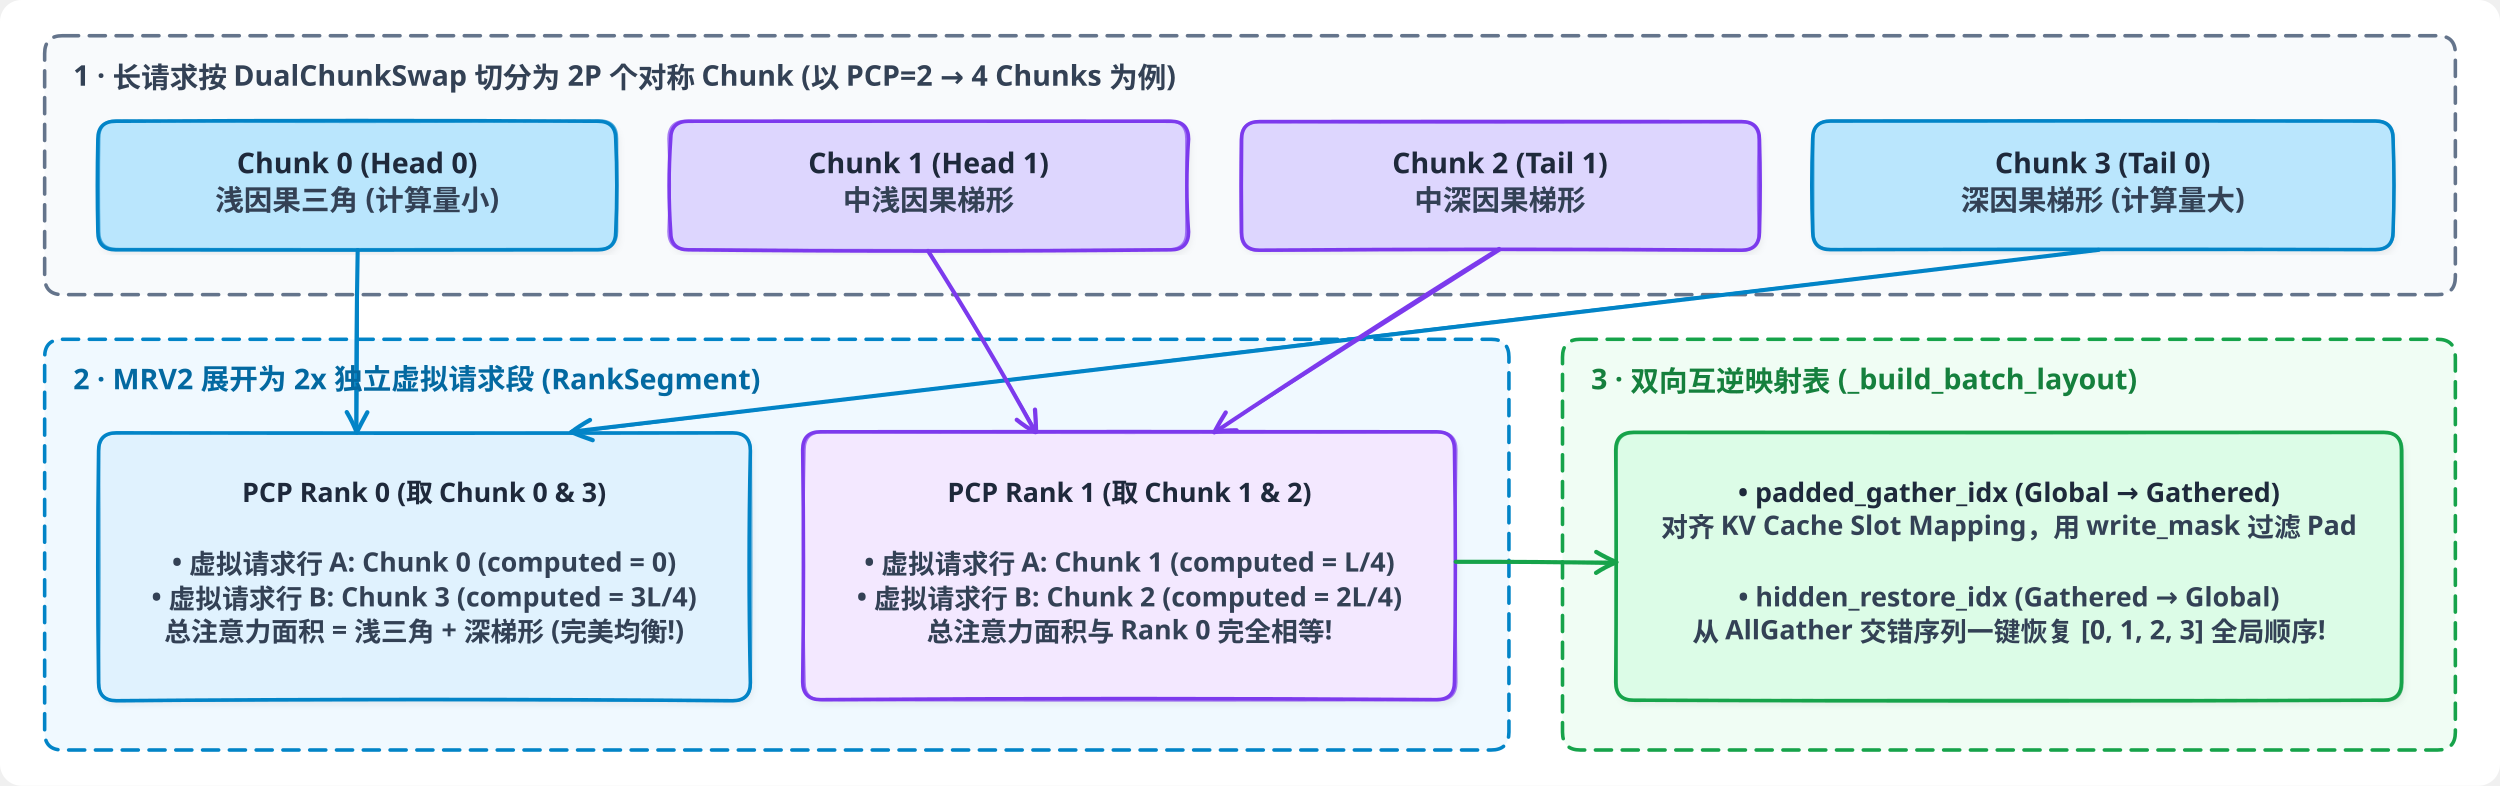
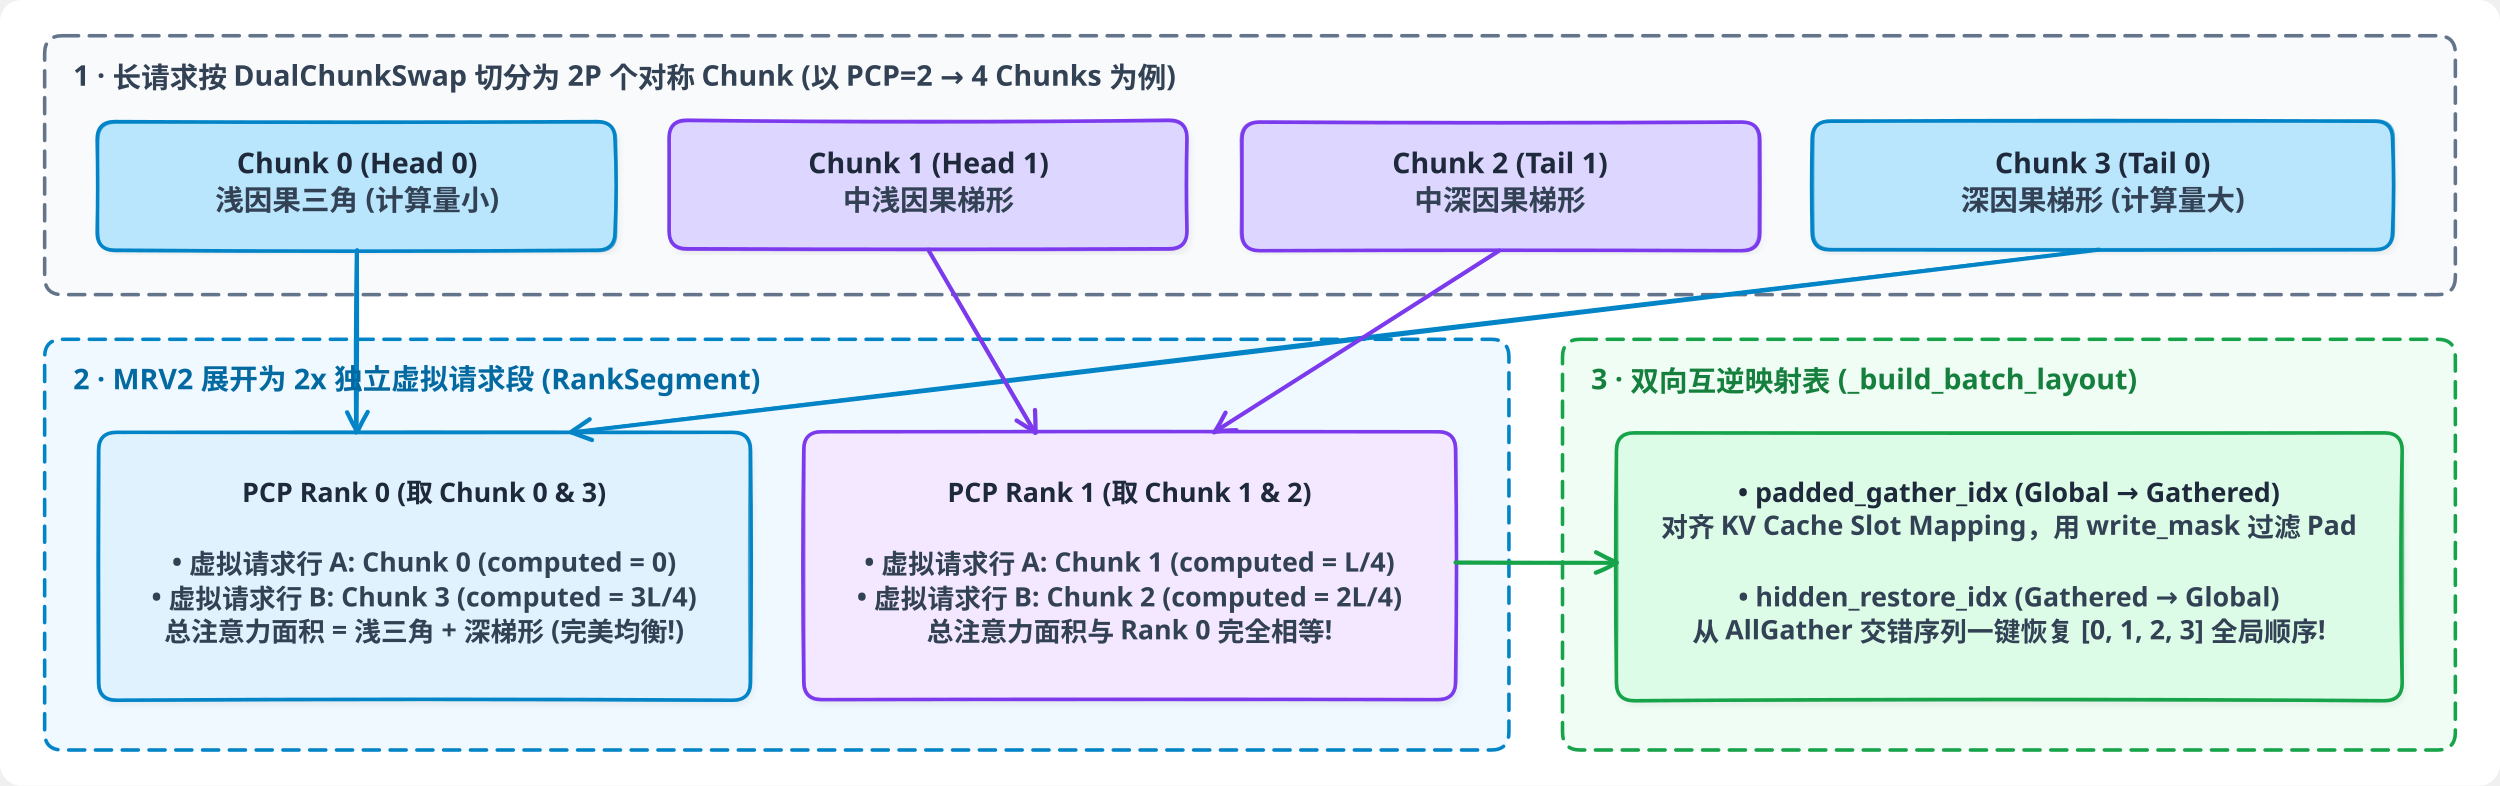
<svg xmlns="http://www.w3.org/2000/svg" viewBox="0 0 1400 440" width="1400" height="440" font-family="'Comic Sans MS', 'Segoe Print', 'Bradley Hand', 'Chalkboard SE', 'Microsoft YaHei', sans-serif">
  <defs>
    <filter id="paper-shadow" x="-2%" y="-2%" width="104%" height="106%">
      <feDropShadow dx="1.5" dy="2.5" stdDeviation="2" flood-color="#0f172a" flood-opacity="0.07" />
    </filter>
  </defs>
  <rect x="0" y="0" width="1400" height="440" fill="#ffffff" rx="12" />
  <path d="M 35.0 20 L 1365.0 20 Q 1375 20 1375 30.0 L 1375 155.0 Q 1375 165 1365.0 165 L 35.0 165 Q 25 165 25 155.0 L 25 30.0 Q 25 20 35.0 20 Z" fill="#f8fafc" stroke="none" />
  <path d="M 35.0 20 L 1365.0 20 Q 1375 20 1375 30.0 L 1375 155.0 Q 1375 165 1365.0 165 L 35.0 165 Q 25 165 25 155.0 L 25 30.0 Q 25 20 35.0 20 Z" fill="none" stroke="#64748b" stroke-width="2" stroke-linecap="round" stroke-linejoin="round" opacity="1" stroke-dasharray="9 6" />
  <path d="M 65.0 68 L 335.0 68 Q 345 68 345 78.0 L 345 130.0 Q 345 140 335.0 140 L 65.0 140 Q 55 140 55 130.0 L 55 78.0 Q 55 68 65.0 68 Z" fill="#bae6fd" stroke="none" filter="url(#paper-shadow)" />
-   <path d="M 64.8 67.9 Q 200.0 67.1 334.8 67.9 Q 344.8 67.9 344.8 77.9 Q 346.0 104.0 344.8 129.9 Q 344.8 139.9 334.8 139.9 Q 200.0 140.2 64.8 139.9 Q 54.8 139.9 54.8 129.9 Q 54.2 104.0 54.8 77.9 Q 54.8 67.9 64.8 67.9" fill="none" stroke="#0284c7" stroke-width="2" stroke-linecap="round" stroke-linejoin="round" opacity="1" />
-   <path d="M 65.5 67.5 Q 200.0 68.9 335.5 67.5 Q 345.5 67.5 345.5 77.5 Q 345.8 104.0 345.5 129.5 Q 345.5 139.5 335.5 139.5 Q 200.0 139.7 65.5 139.5 Q 55.5 139.5 55.5 129.5 Q 55.1 104.0 55.5 77.5 Q 55.5 67.5 65.5 67.5" fill="none" stroke="#0284c7" stroke-width="1.5" stroke-linecap="round" stroke-linejoin="round" opacity="0.65" />
+   <path d="M 64.4 68.1 Q 200.0 68.9 334.4 68.1 Q 344.4 68.1 344.4 78.1 Q 345.7 104.0 344.4 130.1 Q 344.4 140.1 334.4 140.1 Q 200.0 141.2 64.4 140.1 Q 54.4 140.1 54.4 130.1 Q 55.0 104.0 54.4 78.1 Q 54.4 68.1 64.4 68.1" fill="none" stroke="#0284c7" stroke-width="2" stroke-linecap="round" stroke-linejoin="round" opacity="1" />
+   <path d="M 65.0 68.6 Q 200.0 67.8 335.0 68.6 Q 345.0 68.6 345.0 78.6 Q 345.3 104.0 345.0 130.6 Q 345.0 140.6 335.0 140.6 Q 200.0 140.9 65.0 140.6 Q 55.0 140.6 55.0 130.6 Q 54.1 104.0 55.0 78.6 Q 55.0 68.6 65.0 68.6" fill="none" stroke="#0284c7" stroke-width="1.5" stroke-linecap="round" stroke-linejoin="round" opacity="0.65" />
  <path d="M 385.0 68 L 655.0 68 Q 665 68 665 78.0 L 665 130.0 Q 665 140 655.0 140 L 385.0 140 Q 375 140 375 130.0 L 375 78.0 Q 375 68 385.0 68 Z" fill="#ddd6fe" stroke="none" filter="url(#paper-shadow)" />
-   <path d="M 385.6 67.9 Q 520.0 67.8 655.6 67.9 Q 665.6 67.9 665.6 77.9 Q 663.7 104.0 665.6 129.9 Q 665.6 139.9 655.6 139.9 Q 520.0 141.3 385.6 139.9 Q 375.6 139.9 375.6 129.9 Q 373.8 104.0 375.6 77.9 Q 375.6 67.9 385.6 67.9" fill="none" stroke="#7c3aed" stroke-width="2" stroke-linecap="round" stroke-linejoin="round" opacity="1" />
-   <path d="M 384.4 67.7 Q 520.0 68.1 654.4 67.7 Q 664.4 67.7 664.4 77.7 Q 664.5 104.0 664.4 129.7 Q 664.4 139.7 654.4 139.7 Q 520.0 140.6 384.4 139.7 Q 374.4 139.7 374.4 129.7 Q 375.7 104.0 374.4 77.7 Q 374.4 67.7 384.4 67.7" fill="none" stroke="#7c3aed" stroke-width="1.5" stroke-linecap="round" stroke-linejoin="round" opacity="0.65" />
+   <path d="M 384.7 67.3 Q 520.0 69.2 654.7 67.3 Q 664.7 67.3 664.7 77.3 Q 664.0 104.0 664.7 129.3 Q 664.7 139.3 654.7 139.3 Q 520.0 139.9 384.7 139.3 Q 374.7 139.3 374.7 129.3 Q 374.7 104.0 374.7 77.3 Q 374.7 67.3 384.7 67.3" fill="none" stroke="#7c3aed" stroke-width="2" stroke-linecap="round" stroke-linejoin="round" opacity="1" />
+   <path d="M 384.7 67.8 Q 520.0 67.6 654.7 67.8 Q 664.7 67.8 664.7 77.8 Q 664.6 104.0 664.7 129.8 Q 664.7 139.8 654.7 139.8 Q 520.0 140.2 384.7 139.8 Q 374.7 139.8 374.7 129.8 Q 375.3 104.0 374.7 77.8 Q 374.7 67.8 384.7 67.8" fill="none" stroke="#7c3aed" stroke-width="1.5" stroke-linecap="round" stroke-linejoin="round" opacity="0.65" />
  <path d="M 705.0 68 L 975.0 68 Q 985 68 985 78.0 L 985 130.0 Q 985 140 975.0 140 L 705.0 140 Q 695 140 695 130.0 L 695 78.0 Q 695 68 705.0 68 Z" fill="#ddd6fe" stroke="none" filter="url(#paper-shadow)" />
-   <path d="M 705.3 68.1 Q 840.0 67.9 975.3 68.1 Q 985.3 68.1 985.3 78.1 Q 986.1 104.0 985.3 130.1 Q 985.3 140.1 975.3 140.1 Q 840.0 139.1 705.3 140.1 Q 695.3 140.1 695.3 130.1 Q 695.0 104.0 695.3 78.1 Q 695.3 68.1 705.3 68.1" fill="none" stroke="#7c3aed" stroke-width="2" stroke-linecap="round" stroke-linejoin="round" opacity="1" />
-   <path d="M 704.9 68.3 Q 840.0 68.9 974.9 68.3 Q 984.9 68.3 984.9 78.3 Q 984.2 104.0 984.9 130.3 Q 984.9 140.3 974.9 140.3 Q 840.0 139.5 704.9 140.3 Q 694.9 140.3 694.9 130.3 Q 694.4 104.0 694.9 78.3 Q 694.9 68.3 704.9 68.3" fill="none" stroke="#7c3aed" stroke-width="1.5" stroke-linecap="round" stroke-linejoin="round" opacity="0.65" />
+   <path d="M 705.5 68.4 Q 840.0 69.2 975.5 68.4 Q 985.5 68.4 985.5 78.4 Q 985.7 104.0 985.5 130.4 Q 985.5 140.4 975.5 140.4 Q 840.0 139.9 705.5 140.4 Q 695.5 140.4 695.5 130.4 Q 695.5 104.0 695.5 78.4 Q 695.5 68.4 705.5 68.4" fill="none" stroke="#7c3aed" stroke-width="2" stroke-linecap="round" stroke-linejoin="round" opacity="1" />
+   <path d="M 704.9 68.2 Q 840.0 68.6 974.9 68.2 Q 984.9 68.2 984.9 78.2 Q 985.0 104.0 984.9 130.2 Q 984.9 140.2 974.9 140.2 Q 840.0 140.0 704.9 140.2 Q 694.9 140.2 694.9 130.2 Q 695.3 104.0 694.9 78.2 Q 694.9 68.2 704.9 68.2" fill="none" stroke="#7c3aed" stroke-width="1.5" stroke-linecap="round" stroke-linejoin="round" opacity="0.65" />
  <path d="M 1025.0 68 L 1330.0 68 Q 1340 68 1340 78.0 L 1340 130.0 Q 1340 140 1330.0 140 L 1025.0 140 Q 1015 140 1015 130.0 L 1015 78.0 Q 1015 68 1025.0 68 Z" fill="#bae6fd" stroke="none" filter="url(#paper-shadow)" />
-   <path d="M 1025.1 67.8 Q 1177.5 67.5 1330.1 67.8 Q 1340.1 67.8 1340.1 77.8 Q 1341.2 104.0 1340.1 129.8 Q 1340.1 139.8 1330.1 139.8 Q 1177.5 139.4 1025.1 139.8 Q 1015.1 139.8 1015.1 129.8 Q 1014.1 104.0 1015.1 77.8 Q 1015.1 67.8 1025.1 67.8" fill="none" stroke="#0284c7" stroke-width="2" stroke-linecap="round" stroke-linejoin="round" opacity="1" />
-   <path d="M 1025.4 67.6 Q 1177.5 68.0 1330.4 67.6 Q 1340.4 67.6 1340.4 77.6 Q 1340.7 104.0 1340.4 129.6 Q 1340.4 139.6 1330.4 139.6 Q 1177.5 140.3 1025.4 139.6 Q 1015.4 139.6 1015.4 129.6 Q 1015.3 104.0 1015.4 77.6 Q 1015.4 67.6 1025.4 67.6" fill="none" stroke="#0284c7" stroke-width="1.5" stroke-linecap="round" stroke-linejoin="round" opacity="0.65" />
+   <path d="M 1024.8 67.9 Q 1177.5 67.1 1329.8 67.9 Q 1339.8 67.9 1339.8 77.9 Q 1341.0 104.0 1339.8 129.9 Q 1339.8 139.9 1329.8 139.9 Q 1177.5 140.2 1024.8 139.9 Q 1014.8 139.9 1014.8 129.9 Q 1014.2 104.0 1014.8 77.9 Q 1014.8 67.9 1024.8 67.9" fill="none" stroke="#0284c7" stroke-width="2" stroke-linecap="round" stroke-linejoin="round" opacity="1" />
+   <path d="M 1025.5 67.5 Q 1177.5 68.9 1330.5 67.5 Q 1340.5 67.5 1340.5 77.5 Q 1340.8 104.0 1340.5 129.5 Q 1340.5 139.5 1330.5 139.5 Q 1177.5 139.7 1025.5 139.5 Q 1015.5 139.5 1015.5 129.5 Q 1015.1 104.0 1015.5 77.5 Q 1015.5 67.5 1025.5 67.5" fill="none" stroke="#0284c7" stroke-width="1.5" stroke-linecap="round" stroke-linejoin="round" opacity="0.65" />
  <path d="M 35.0 190 L 835.0 190 Q 845 190 845 200.0 L 845 410.0 Q 845 420 835.0 420 L 35.0 420 Q 25 420 25 410.0 L 25 200.0 Q 25 190 35.0 190 Z" fill="#f0f9ff" stroke="none" />
  <path d="M 35.0 190 L 835.0 190 Q 845 190 845 200.0 L 845 410.0 Q 845 420 835.0 420 L 35.0 420 Q 25 420 25 410.0 L 25 200.0 Q 25 190 35.0 190 Z" fill="none" stroke="#0284c7" stroke-width="2" stroke-linecap="round" stroke-linejoin="round" opacity="1" stroke-dasharray="9 6" />
  <path d="M 65.0 242 L 410.0 242 Q 420 242 420 252.0 L 420 382.0 Q 420 392 410.0 392 L 65.0 392 Q 55 392 55 382.0 L 55 252.0 Q 55 242 65.0 242 Z" fill="#e0f2fe" stroke="none" filter="url(#paper-shadow)" />
-   <path d="M 65.2 242.4 Q 237.5 242.8 410.2 242.4 Q 420.2 242.4 420.2 252.4 Q 418.8 317.0 420.2 382.4 Q 420.2 392.4 410.2 392.4 Q 237.5 391.0 65.2 392.4 Q 55.2 392.4 55.2 382.4 Q 54.3 317.0 55.2 252.4 Q 55.2 242.4 65.2 242.4" fill="none" stroke="#0284c7" stroke-width="2" stroke-linecap="round" stroke-linejoin="round" opacity="1" />
-   <path d="M 65.4 242.5 Q 237.5 242.0 410.4 242.5 Q 420.4 242.5 420.4 252.5 Q 420.9 317.0 420.4 382.5 Q 420.4 392.5 410.4 392.5 Q 237.5 391.5 65.4 392.5 Q 55.4 392.5 55.4 382.5 Q 55.9 317.0 55.4 252.5 Q 55.4 242.5 65.4 242.5" fill="none" stroke="#0284c7" stroke-width="1.5" stroke-linecap="round" stroke-linejoin="round" opacity="0.65" />
+   <path d="M 65.3 242.1 Q 237.5 241.9 410.3 242.1 Q 420.3 242.1 420.3 252.1 Q 421.1 317.0 420.3 382.1 Q 420.3 392.1 410.3 392.1 Q 237.5 391.1 65.3 392.1 Q 55.3 392.1 55.3 382.1 Q 55.0 317.0 55.3 252.1 Q 55.3 242.1 65.3 242.1" fill="none" stroke="#0284c7" stroke-width="2" stroke-linecap="round" stroke-linejoin="round" opacity="1" />
+   <path d="M 64.9 242.3 Q 237.5 242.9 409.9 242.3 Q 419.9 242.3 419.9 252.3 Q 419.2 317.0 419.9 382.3 Q 419.9 392.3 409.9 392.3 Q 237.5 391.5 64.9 392.3 Q 54.9 392.3 54.9 382.3 Q 54.4 317.0 54.9 252.3 Q 54.9 242.3 64.9 242.3" fill="none" stroke="#0284c7" stroke-width="1.5" stroke-linecap="round" stroke-linejoin="round" opacity="0.65" />
  <path d="M 460.0 242 L 805.0 242 Q 815 242 815 252.0 L 815 382.0 Q 815 392 805.0 392 L 460.0 392 Q 450 392 450 382.0 L 450 252.0 Q 450 242 460.0 242 Z" fill="#f3e8ff" stroke="none" filter="url(#paper-shadow)" />
-   <path d="M 459.5 241.8 Q 632.5 241.6 804.5 241.8 Q 814.5 241.8 814.5 251.8 Q 815.5 317.0 814.5 381.8 Q 814.5 391.8 804.5 391.8 Q 632.5 390.6 459.5 391.8 Q 449.5 391.8 449.5 381.8 Q 450.4 317.0 449.5 251.8 Q 449.5 241.8 459.5 241.8" fill="none" stroke="#7c3aed" stroke-width="2" stroke-linecap="round" stroke-linejoin="round" opacity="1" />
-   <path d="M 460.5 242.0 Q 632.5 242.7 805.5 242.0 Q 815.5 242.0 815.5 252.0 Q 814.4 317.0 815.5 382.0 Q 815.5 392.0 805.5 392.0 Q 632.5 392.4 460.5 392.0 Q 450.5 392.0 450.5 382.0 Q 449.0 317.0 450.5 252.0 Q 450.5 242.0 460.5 242.0" fill="none" stroke="#7c3aed" stroke-width="1.5" stroke-linecap="round" stroke-linejoin="round" opacity="0.65" />
+   <path d="M 460.1 241.8 Q 632.5 241.5 805.1 241.8 Q 815.1 241.8 815.1 251.8 Q 816.2 317.0 815.1 381.8 Q 815.1 391.8 805.1 391.8 Q 632.5 391.4 460.1 391.8 Q 450.1 391.8 450.1 381.8 Q 449.1 317.0 450.1 251.8 Q 450.1 241.8 460.1 241.8" fill="none" stroke="#7c3aed" stroke-width="2" stroke-linecap="round" stroke-linejoin="round" opacity="1" />
+   <path d="M 460.4 241.6 Q 632.5 242.0 805.4 241.6 Q 815.4 241.6 815.4 251.6 Q 815.7 317.0 815.4 381.6 Q 815.4 391.6 805.4 391.6 Q 632.5 392.3 460.4 391.6 Q 450.4 391.6 450.4 381.6 Q 450.3 317.0 450.4 251.6 Q 450.4 241.6 460.4 241.6" fill="none" stroke="#7c3aed" stroke-width="1.5" stroke-linecap="round" stroke-linejoin="round" opacity="0.65" />
  <path d="M 885.0 190 L 1365.0 190 Q 1375 190 1375 200.0 L 1375 410.0 Q 1375 420 1365.0 420 L 885.0 420 Q 875 420 875 410.0 L 875 200.0 Q 875 190 885.0 190 Z" fill="#f0fdf4" stroke="none" />
  <path d="M 885.0 190 L 1365.0 190 Q 1375 190 1375 200.0 L 1375 410.0 Q 1375 420 1365.0 420 L 885.0 420 Q 875 420 875 410.0 L 875 200.0 Q 875 190 885.0 190 Z" fill="none" stroke="#16a34a" stroke-width="2" stroke-linecap="round" stroke-linejoin="round" opacity="1" stroke-dasharray="9 6" />
  <path d="M 915.0 242 L 1335.0 242 Q 1345 242 1345 252.0 L 1345 382.0 Q 1345 392 1335.0 392 L 915.0 392 Q 905 392 905 382.0 L 905 252.0 Q 905 242 915.0 242 Z" fill="#dcfce7" stroke="none" filter="url(#paper-shadow)" />
-   <path d="M 914.8 242.1 Q 1125.0 242.2 1334.8 242.1 Q 1344.8 242.1 1344.8 252.1 Q 1345.1 317.0 1344.8 382.1 Q 1344.8 392.1 1334.8 392.1 Q 1125.0 393.0 914.8 392.1 Q 904.8 392.1 904.8 382.1 Q 905.4 317.0 904.8 252.1 Q 904.8 242.1 914.8 242.1" fill="none" stroke="#16a34a" stroke-width="2" stroke-linecap="round" stroke-linejoin="round" opacity="1" />
-   <path d="M 915.3 242.4 Q 1125.0 242.7 1335.3 242.4 Q 1345.3 242.4 1345.3 252.4 Q 1345.8 317.0 1345.3 382.4 Q 1345.3 392.4 1335.3 392.4 Q 1125.0 391.5 915.3 392.4 Q 905.3 392.4 905.3 382.4 Q 904.4 317.0 905.3 252.4 Q 905.3 242.4 915.3 242.4" fill="none" stroke="#16a34a" stroke-width="1.5" stroke-linecap="round" stroke-linejoin="round" opacity="0.65" />
-   <path d="M 200.3 140.0 Q 199.4 191.3 199.5 241.7" fill="none" stroke="#0284c7" stroke-width="2.3" stroke-linecap="round" />
-   <path d="M 200.2 139.8 Q 200.5 191.6 199.9 242.4" fill="none" stroke="#0284c7" stroke-width="1.4" stroke-linecap="round" />
-   <path d="M 199.8 242.1 Q 202.4 236.9 205.7 230.9" fill="none" stroke="#0284c7" stroke-width="2.4" stroke-linecap="round" />
-   <path d="M 199.8 242.2 Q 197.4 236.2 194.2 230.8" fill="none" stroke="#0284c7" stroke-width="2.4" stroke-linecap="round" />
-   <path d="M 1175.3 139.9 Q 747.8 191.3 320.4 241.7" fill="none" stroke="#0284c7" stroke-width="2.3" stroke-linecap="round" />
-   <path d="M 1175.2 140.0 Q 747.1 190.4 319.7 242.2" fill="none" stroke="#0284c7" stroke-width="1.4" stroke-linecap="round" />
-   <path d="M 319.9 242.0 Q 325.3 244.2 331.9 246.5" fill="none" stroke="#0284c7" stroke-width="2.4" stroke-linecap="round" />
-   <path d="M 319.9 242.0 Q 324.8 238.3 330.4 235.2" fill="none" stroke="#0284c7" stroke-width="2.4" stroke-linecap="round" />
-   <path d="M 519.7 140.5 Q 551.4 190.3 579.7 241.8" fill="none" stroke="#7c3aed" stroke-width="2.3" stroke-linecap="round" />
-   <path d="M 519.8 140.2 Q 550.9 190.7 580.3 241.7" fill="none" stroke="#7c3aed" stroke-width="1.4" stroke-linecap="round" />
-   <path d="M 580.2 241.9 Q 580.1 235.7 579.6 229.4" fill="none" stroke="#7c3aed" stroke-width="2.4" stroke-linecap="round" />
-   <path d="M 579.8 242.0 Q 574.4 239.2 569.4 235.1" fill="none" stroke="#7c3aed" stroke-width="2.4" stroke-linecap="round" />
-   <path d="M 839.5 139.4 Q 758.6 189.8 680.5 241.9" fill="none" stroke="#7c3aed" stroke-width="2.3" stroke-linecap="round" />
-   <path d="M 840.0 140.1 Q 759.3 191.1 679.9 242.0" fill="none" stroke="#7c3aed" stroke-width="1.4" stroke-linecap="round" />
-   <path d="M 680.1 241.9 Q 686.4 240.9 692.5 241.0" fill="none" stroke="#7c3aed" stroke-width="2.4" stroke-linecap="round" />
-   <path d="M 680.0 242.1 Q 683.0 236.3 686.4 231.0" fill="none" stroke="#7c3aed" stroke-width="2.4" stroke-linecap="round" />
-   <path d="M 815.2 314.6 Q 861.0 314.5 904.7 315.3" fill="none" stroke="#16a34a" stroke-width="2.3" stroke-linecap="round" />
-   <path d="M 815.3 314.7 Q 859.9 315.1 905.0 314.6" fill="none" stroke="#16a34a" stroke-width="1.4" stroke-linecap="round" />
-   <path d="M 905.1 314.8 Q 898.9 312.1 893.9 309.1" fill="none" stroke="#16a34a" stroke-width="2.4" stroke-linecap="round" />
-   <path d="M 905.1 314.9 Q 898.9 317.4 893.8 320.8" fill="none" stroke="#16a34a" stroke-width="2.4" stroke-linecap="round" />
+   <path d="M 915.2 242.4 Q 1125.0 242.8 1335.2 242.4 Q 1345.2 242.4 1345.2 252.4 Q 1343.8 317.0 1345.2 382.4 Q 1345.2 392.4 1335.2 392.4 Q 1125.0 391.0 915.2 392.4 Q 905.2 392.4 905.2 382.4 Q 904.3 317.0 905.2 252.4 Q 905.2 242.4 915.2 242.4" fill="none" stroke="#16a34a" stroke-width="2" stroke-linecap="round" stroke-linejoin="round" opacity="1" />
+   <path d="M 915.4 242.5 Q 1125.0 242.0 1335.4 242.5 Q 1345.4 242.5 1345.4 252.5 Q 1345.9 317.0 1345.4 382.5 Q 1345.4 392.5 1335.4 392.5 Q 1125.0 391.5 915.4 392.5 Q 905.4 392.5 905.4 382.5 Q 905.9 317.0 905.4 252.5 Q 905.4 242.5 915.4 242.5" fill="none" stroke="#16a34a" stroke-width="1.5" stroke-linecap="round" stroke-linejoin="round" opacity="0.65" />
+   <path d="M 199.8 140.2 Q 199.0 190.6 199.4 242.2" fill="none" stroke="#0284c7" stroke-width="2.3" stroke-linecap="round" />
+   <path d="M 200.3 139.8 Q 200.6 190.9 200.1 241.7" fill="none" stroke="#0284c7" stroke-width="1.4" stroke-linecap="round" />
+   <path d="M 200.1 241.8 Q 202.8 236.1 205.9 230.7" fill="none" stroke="#0284c7" stroke-width="2.4" stroke-linecap="round" />
+   <path d="M 200.1 241.9 Q 197.1 236.7 194.4 230.9" fill="none" stroke="#0284c7" stroke-width="2.4" stroke-linecap="round" />
+   <path d="M 1175.4 139.8 Q 746.7 192.3 320.6 242.1" fill="none" stroke="#0284c7" stroke-width="2.3" stroke-linecap="round" />
+   <path d="M 1175.3 139.7 Q 748.1 190.1 319.7 242.0" fill="none" stroke="#0284c7" stroke-width="1.4" stroke-linecap="round" />
+   <path d="M 320.1 242.2 Q 326.3 244.5 331.5 246.4" fill="none" stroke="#0284c7" stroke-width="2.4" stroke-linecap="round" />
+   <path d="M 319.8 241.9 Q 325.2 238.2 330.2 234.8" fill="none" stroke="#0284c7" stroke-width="2.4" stroke-linecap="round" />
+   <path d="M 519.8 139.8 Q 548.7 189.7 579.6 242.4" fill="none" stroke="#7c3aed" stroke-width="2.3" stroke-linecap="round" />
+   <path d="M 520.1 140.2 Q 549.9 190.5 579.8 241.9" fill="none" stroke="#7c3aed" stroke-width="1.4" stroke-linecap="round" />
+   <path d="M 579.9 242.2 Q 579.9 235.7 579.6 229.6" fill="none" stroke="#7c3aed" stroke-width="2.4" stroke-linecap="round" />
+   <path d="M 580.1 242.1 Q 574.5 238.9 569.3 235.5" fill="none" stroke="#7c3aed" stroke-width="2.4" stroke-linecap="round" />
+   <path d="M 839.6 140.3 Q 759.8 191.4 679.7 242.1" fill="none" stroke="#7c3aed" stroke-width="2.3" stroke-linecap="round" />
+   <path d="M 840.2 140.3 Q 760.5 190.7 680.1 241.8" fill="none" stroke="#7c3aed" stroke-width="1.4" stroke-linecap="round" />
+   <path d="M 680.1 241.8 Q 685.8 241.0 692.4 240.9" fill="none" stroke="#7c3aed" stroke-width="2.4" stroke-linecap="round" />
+   <path d="M 680.2 242.0 Q 683.2 237.1 686.3 231.1" fill="none" stroke="#7c3aed" stroke-width="2.4" stroke-linecap="round" />
+   <path d="M 815.1 315.0 Q 859.5 315.2 905.4 315.2" fill="none" stroke="#16a34a" stroke-width="2.3" stroke-linecap="round" />
+   <path d="M 815.3 315.3 Q 860.3 315.6 904.8 314.8" fill="none" stroke="#16a34a" stroke-width="1.4" stroke-linecap="round" />
+   <path d="M 905.0 314.9 Q 899.7 312.5 893.8 309.3" fill="none" stroke="#16a34a" stroke-width="2.4" stroke-linecap="round" />
+   <path d="M 905.2 315.0 Q 899.7 318.5 893.7 320.7" fill="none" stroke="#16a34a" stroke-width="2.4" stroke-linecap="round" />
  <text x="41.0" y="48.0" font-size="16" font-weight="700" fill="#334155" text-anchor="start">1 · 长请求按 DualChunkSwap 切分为 2P 个对称 Chunk (以 PCP=2 → 4 Chunks 为例)</text>
  <text x="200.0" y="97.0" font-size="16" font-weight="700" fill="#1e293b" text-anchor="middle">Chunk 0 (Head 0)</text>
  <text x="200.0" y="117.8" font-size="16" font-weight="600" fill="#334155" text-anchor="middle">浅因果三角 (计算量小)</text>
  <text x="520.0" y="97.0" font-size="16" font-weight="700" fill="#1e293b" text-anchor="middle">Chunk 1 (Head 1)</text>
  <text x="520.0" y="117.8" font-size="16" font-weight="600" fill="#334155" text-anchor="middle">中浅因果梯形</text>
  <text x="840.0" y="97.0" font-size="16" font-weight="700" fill="#1e293b" text-anchor="middle">Chunk 2 (Tail 1)</text>
  <text x="840.0" y="117.8" font-size="16" font-weight="600" fill="#334155" text-anchor="middle">中深因果梯形</text>
  <text x="1177.5" y="97.0" font-size="16" font-weight="700" fill="#1e293b" text-anchor="middle">Chunk 3 (Tail 0)</text>
  <text x="1177.5" y="117.8" font-size="16" font-weight="600" fill="#334155" text-anchor="middle">深因果梯形 (计算量大)</text>
  <text x="41.0" y="218.0" font-size="16" font-weight="700" fill="#0369a1" text-anchor="start">2 · MRV2 展开为 2x 独立虚拟请求段 (RankSegment)</text>
  <text x="237.5" y="281.1" font-size="15" font-weight="700" fill="#1e293b" text-anchor="middle">PCP Rank 0 (取 Chunk 0 &amp; 3)</text>
  <text x="237.5" y="300.6" font-size="15" font-weight="600" fill="#334155" text-anchor="middle" />
  <text x="237.5" y="320.1" font-size="15" font-weight="600" fill="#334155" text-anchor="middle">• 虚拟请求行 A: Chunk 0 (computed = 0)</text>
  <text x="237.5" y="339.6" font-size="15" font-weight="600" fill="#334155" text-anchor="middle">• 虚拟请求行 B: Chunk 3 (computed = 3L/4)</text>
  <text x="237.5" y="359.1" font-size="15" font-weight="600" fill="#334155" text-anchor="middle">总注意力面积 = 浅三角 + 深梯形 (完美均衡!)</text>
  <text x="632.5" y="281.1" font-size="15" font-weight="700" fill="#1e293b" text-anchor="middle">PCP Rank 1 (取 Chunk 1 &amp; 2)</text>
  <text x="632.5" y="300.6" font-size="15" font-weight="600" fill="#334155" text-anchor="middle" />
  <text x="632.5" y="320.1" font-size="15" font-weight="600" fill="#334155" text-anchor="middle">• 虚拟请求行 A: Chunk 1 (computed = L/4)</text>
  <text x="632.5" y="339.6" font-size="15" font-weight="600" fill="#334155" text-anchor="middle">• 虚拟请求行 B: Chunk 2 (computed = 2L/4)</text>
  <text x="632.5" y="359.1" font-size="15" font-weight="600" fill="#334155" text-anchor="middle">总注意力面积与 Rank 0 完全相等!</text>
  <text x="891.0" y="218.0" font-size="16" font-weight="700" fill="#15803d" text-anchor="start">3 · 双向互逆映射表 (_build_batch_layout)</text>
  <text x="1125.0" y="281.1" font-size="15" font-weight="700" fill="#1e293b" text-anchor="middle">• padded_gather_idx (Global → Gathered)</text>
  <text x="1125.0" y="300.6" font-size="15" font-weight="600" fill="#334155" text-anchor="middle">  对齐 KV Cache Slot Mapping，用 write_mask 过滤 Pad</text>
  <text x="1125.0" y="320.1" font-size="15" font-weight="600" fill="#334155" text-anchor="middle" />
  <text x="1125.0" y="339.6" font-size="15" font-weight="600" fill="#334155" text-anchor="middle">• hidden_restore_idx (Gathered → Global)</text>
  <text x="1125.0" y="359.1" font-size="15" font-weight="600" fill="#334155" text-anchor="middle">  从 AllGather 交错序列一键恢复 [0, 1, 2, 3] 全局顺序!</text>
</svg>
